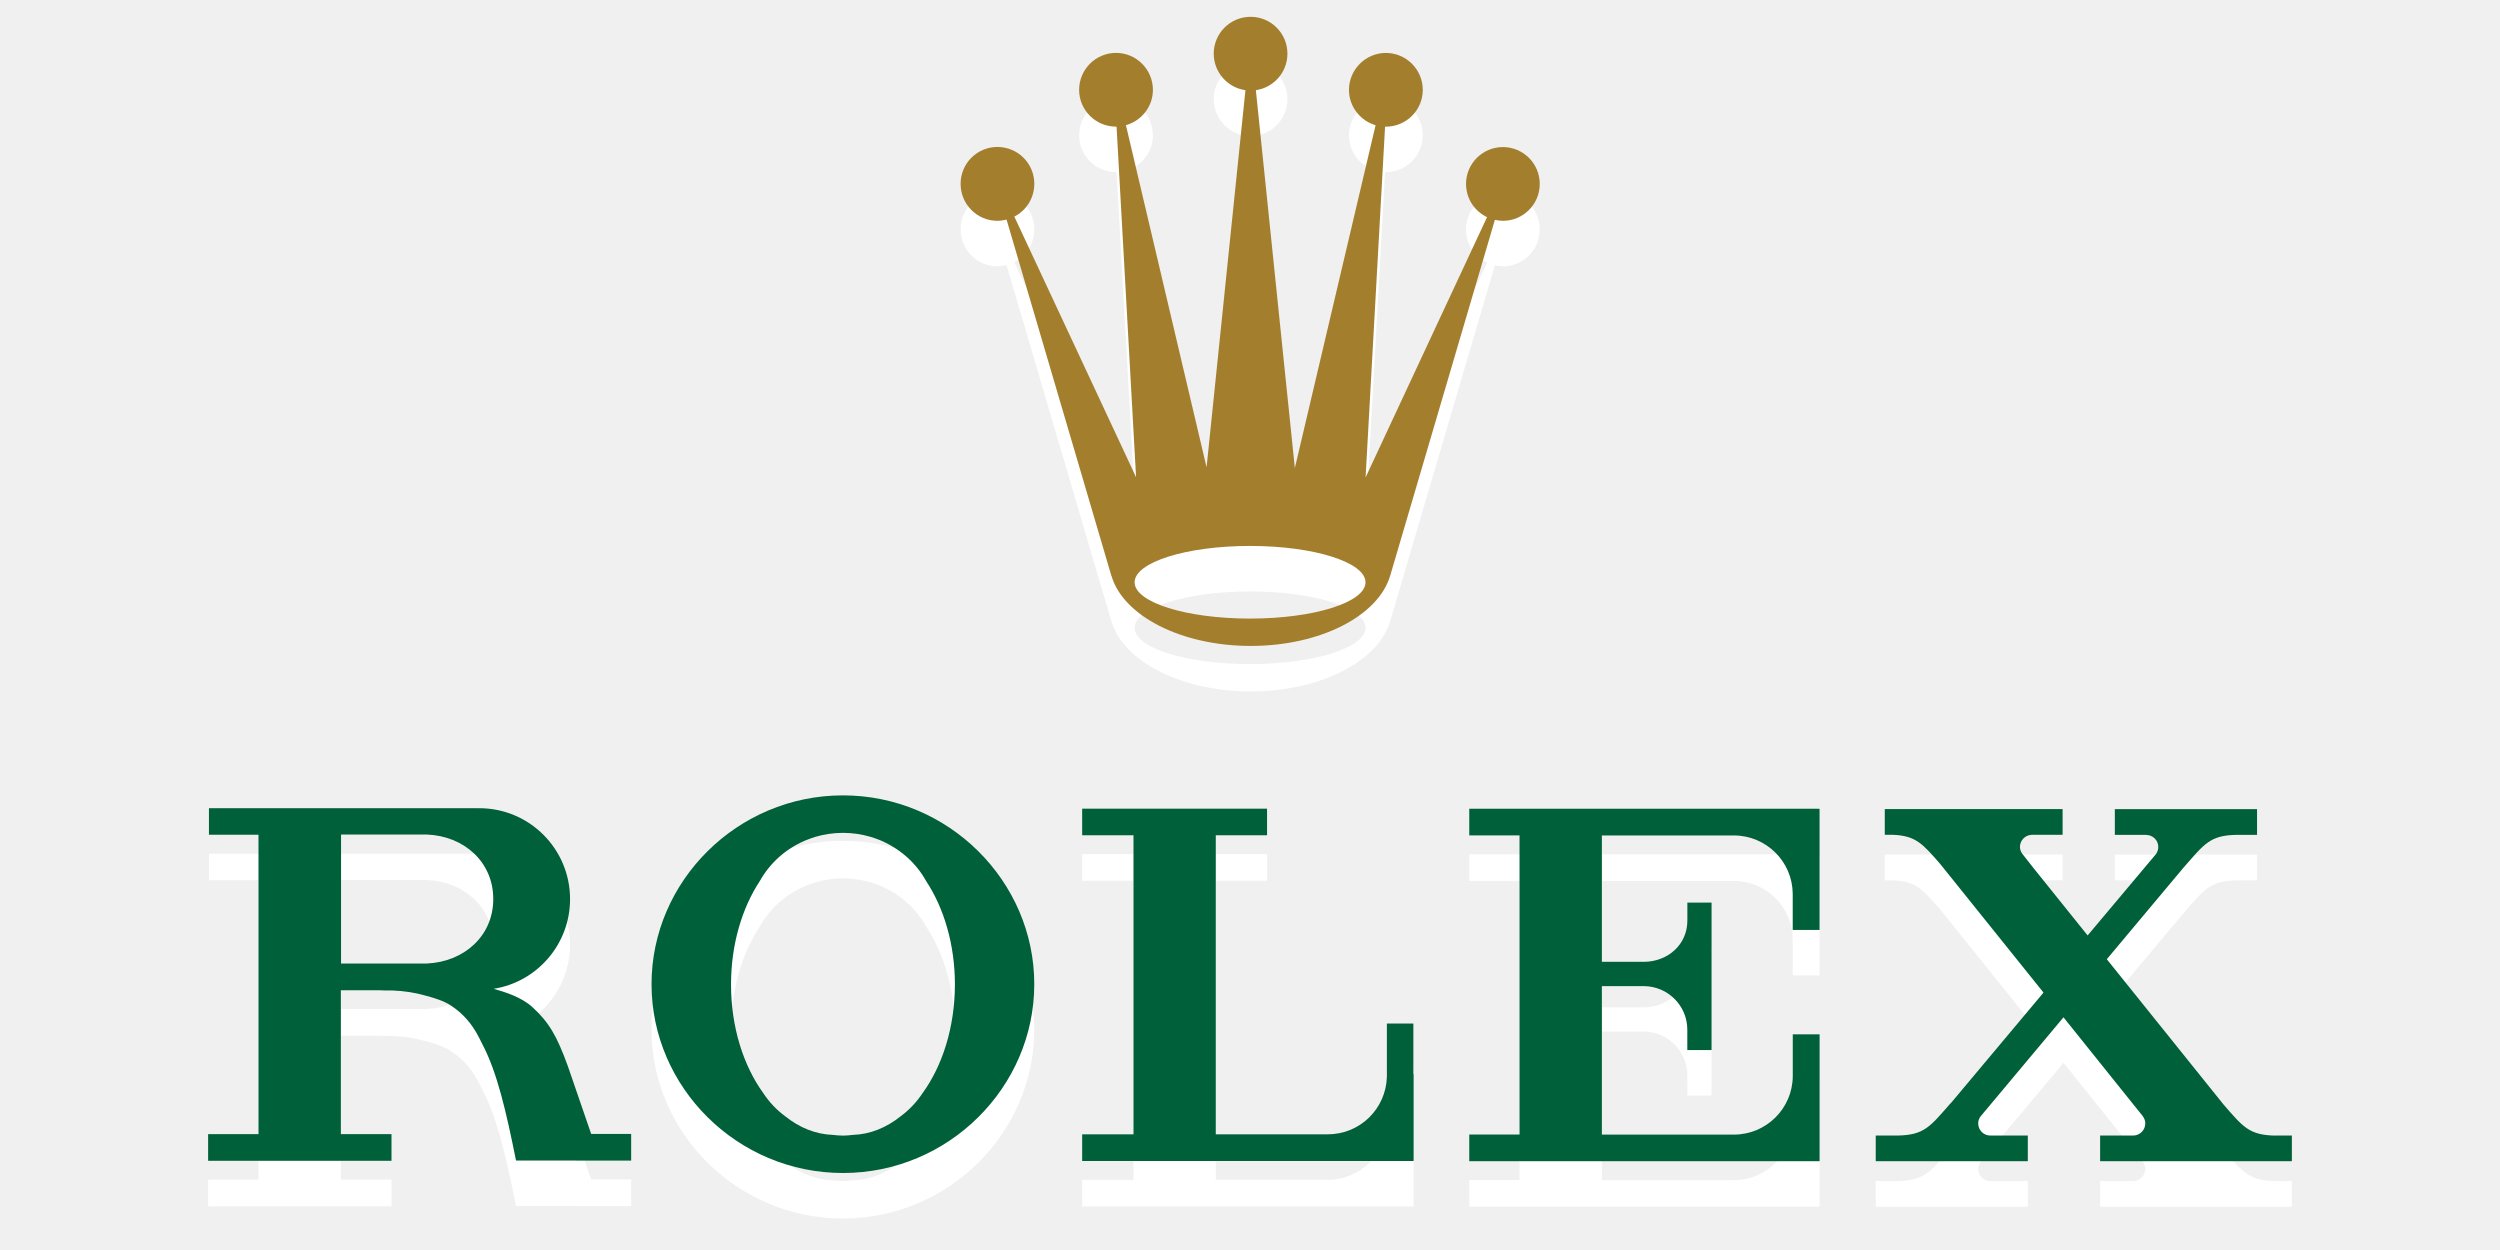
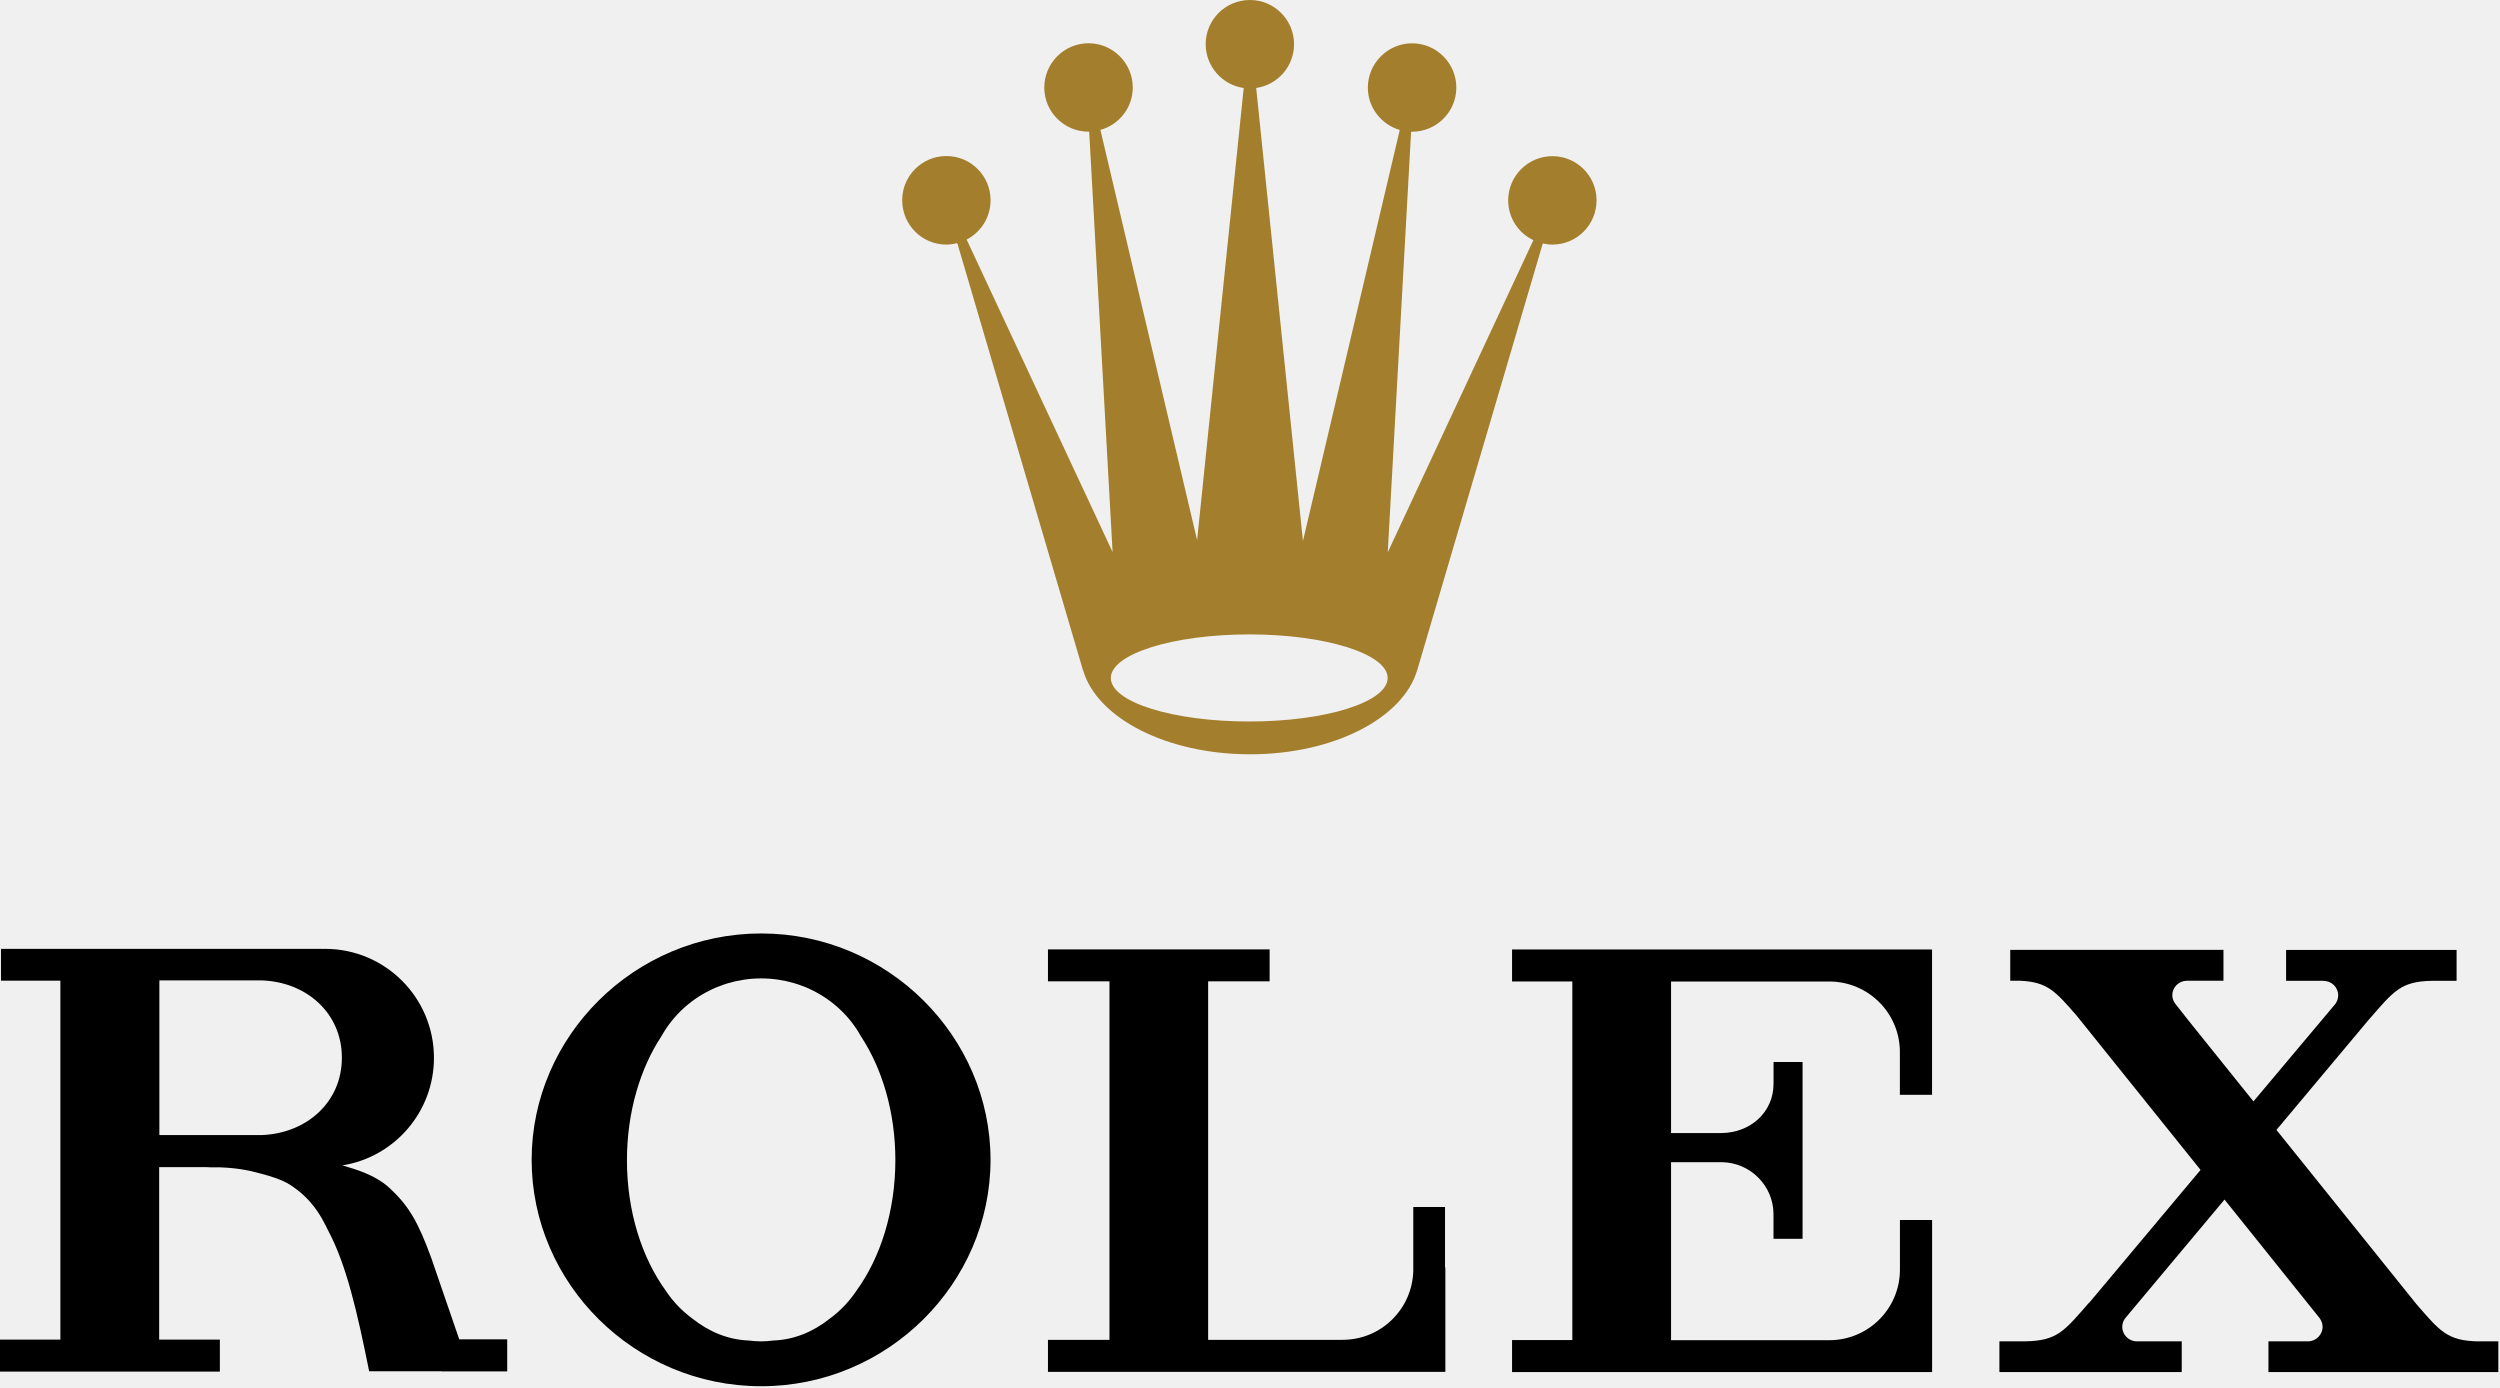
- <svg xmlns="http://www.w3.org/2000/svg" version="1.1" id="Calque_1" x="0px" y="0px" width="447.214" height="223.607" viewBox="0 0 743.5 371.75" enable-background="new 0 0 743.5 371.75" xml:space="preserve">
-   <g>
-     <g>
-       <g>
-         <g>
-           <path fill="#FFFFFF" d="M296.633,79.197c0.919,0,1.854-0.15,2.719-0.352l31.185,105.977h0.027       c3.463,11.824,20.686,20.809,41.414,20.809c20.74,0,37.923-8.982,41.426-20.809h0.015l31.158-105.908       c0.73,0.15,1.541,0.285,2.382,0.285c6.062,0,10.959-4.897,10.959-10.986c0-6.02-4.884-10.946-10.959-10.946       c-6.035,0-10.959,4.912-10.959,10.946c0,4.398,2.544,8.132,6.251,9.889l-36.126,77.427l5.792-104.325c0.081,0,0.162,0,0.243,0       c6.035,0,10.974-4.897,10.974-10.946c0-6.047-4.924-10.986-10.974-10.986c-6.02,0-10.974,4.939-10.974,10.986       c0,4.993,3.368,9.174,7.915,10.511l-24.014,101.958L373.492,40.352c5.329-0.784,9.39-5.344,9.39-10.865       c0-6.035-4.884-10.959-10.946-10.959c-6.074,0-10.974,4.912-10.974,10.959c0,5.521,4.113,10.121,9.43,10.865l-11.554,112.159       L334.851,50.755c4.614-1.298,8.024-5.494,8.024-10.511c0-6.047-4.924-10.986-10.959-10.986c-6.074,0-10.986,4.939-10.986,10.986       c0,6.035,4.912,10.946,10.986,10.946c0.054,0,0.081,0,0.15,0l5.804,104.271l-36.205-77.51c3.545-1.826,5.939-5.494,5.939-9.769       c0-6.02-4.884-10.946-10.974-10.946c-6.047,0-10.946,4.912-10.946,10.946C285.686,74.297,290.571,79.197,296.633,79.197z        M371.773,175.891c18.968,0,34.324,4.857,34.324,10.809c0,5.981-15.357,10.797-34.324,10.797       c-18.967,0-34.339-4.803-34.339-10.797C337.437,180.749,352.806,175.891,371.773,175.891z" />
-           <g>
-             <path fill="#FFFFFF" d="M250.701,250.073c-31.443,0-56.933,25.531-56.933,56.148c0,30.657,25.489,56.161,56.933,56.161        c31.416,0,56.891-25.516,56.891-56.161C307.592,275.602,282.115,250.073,250.701,250.073z M274.349,338.663        c-1.758,2.638-3.965,4.993-6.549,6.885c-4.208,3.368-9.009,5.317-14.11,5.494c-0.961,0.108-1.976,0.216-2.989,0.216        c-1.055,0-2.043-0.108-3.043-0.216c-5.101-0.189-9.862-2.124-14.083-5.494c-2.584-1.895-4.803-4.236-6.549-6.885        c-5.912-8.171-9.619-19.617-9.619-32.336c0-11.959,3.301-22.81,8.564-30.779c2.962-5.302,7.603-9.499,13.287-11.959        c0.042-0.015,0.081-0.042,0.135-0.069c0.258-0.108,0.529-0.216,0.826-0.312c0.745-0.312,1.514-0.568,2.301-0.811        c2.584-0.757,5.344-1.177,8.186-1.177c2.842,0,5.588,0.42,8.171,1.177c0.799,0.243,1.556,0.487,2.328,0.799        c0.258,0.123,0.529,0.231,0.826,0.324c0.027,0.054,0.081,0.054,0.135,0.069c5.629,2.463,10.337,6.657,13.26,11.959        c5.302,8.024,8.564,18.86,8.564,30.779C283.968,319.046,280.276,330.504,274.349,338.663z" />
-             <path fill="#FFFFFF" d="M420.331,317.922h-7.874v15.829c-0.243,9.484-7.97,17.114-17.507,17.114        c-0.042,0-0.081-0.015-0.108-0.015v0.027h-24.137h-9.132v-88.938h15.248v-7.915h-15.248l0,0h-1.677h-38.058v7.915h15.261        v88.944h-15.261v7.928h90.62h6.711h0.622h0.541v-0.027h0.081v-25.87h-0.081v-14.992H420.331z" />
-             <path fill="#FFFFFF" d="M540.582,254.05h-0.096h-0.529h-24.392h-78.607v7.928h14.951v88.956h-14.951v7.901v0.027h78.607h17.601        h6.792h0.529h0.096h0.568v-25.841v-11.878h-7.982v12.488l0,0c-0.081,9.58-7.888,17.331-17.507,17.331c-0.054,0-0.069,0-0.096,0        l0,0h-28.263l0,0H476.71h-0.312v-42.754v-1.407h7.943c0.081,0,0.135,0,0.204,0h4.425l0,0        c7.09,0.081,12.839,5.846,12.839,12.935c0,0.123,0,0.216-0.015,0.285h0.015v4.127l0,0v1.664h7.21v-1.055v-17.956v-0.069v-6.426        v-0.027v-17.966v-0.352h-7.198v5.086h-0.015c0,0.096,0.015,0.204,0.015,0.285c0,7.102-5.75,12.163-12.854,12.244l0,0h-4.626        h-4.939h-3.004v-37.583h0.312h22.581c0.108,0,0.231,0,0.339,0h16.099c9.592,0.054,17.345,7.78,17.426,17.318l0,0v10.782h7.982        v-10.16v-25.829v-0.042h-0.556v-0.012H540.582z" />
-             <path fill="#FFFFFF" d="M676.498,351.259c-7.603-0.189-9.39-2.53-15.261-9.295l-34.676-43.159l22.945-27.397v0.015        c6.155-7.048,7.82-9.484,15.747-9.607h4.897h1.096v-7.657h-1.096h-22.539h-1.055H630.01h-1.055v7.657h1.055h8.225v0.027        c0.027,0,0.027,0,0.027,0c2.003,0,3.611,1.583,3.611,3.572c0,0.799-0.258,1.502-0.664,2.097L620.86,291.73l-15.964-19.875        l-3.328-4.221c-0.501-0.61-0.838-1.394-0.838-2.232c0-1.976,1.61-3.572,3.584-3.599h9.105v-7.657h-16.168h-23.636h-13.082        v7.657h2.517c6.738,0.312,8.685,2.611,13.99,8.7l30.698,38.221L580.1,341.708v-0.069c-6.182,7.075-7.861,9.457-15.801,9.607        h-4.83h-1.622v7.63h1.622h26.165h1.637h14.152h1.649v-7.63h-1.649h-9.484l0,0h-0.012c-1.976,0-3.611-1.595-3.611-3.626        c0-0.838,0.312-1.61,0.826-2.22l24.543-29.319l20.389,25.423l3.112,3.869c0.487,0.637,0.826,1.406,0.826,2.247        c0,1.989-1.622,3.626-3.626,3.626c0,0,0,0-0.027,0l0,0h-9.781v7.63h0.081l0,0h56.945v-7.63h-5.101v0.012h-0.005V351.259z" />
-           </g>
-         </g>
-       </g>
-       <path fill="#FFFFFF" d="M175.813,350.76l-6.927-20.145c-3.26-8.943-5.548-13.002-10.607-17.616     c-3.341-2.989-7.997-4.398-11.46-5.398c12.893-2.043,22.716-13.233,22.716-26.679c0-14.924-12.082-27.031-27.004-27.031     c-0.15,0-0.312,0.027-0.514,0.027v-0.027h-40.642H76.874H62.139v7.888h14.735v89.037H61.896v7.928h39.263l0,0h15.275v-7.928     h-15.059v-42.783h11.689c0.379,0.015,0.73,0.027,1.096,0.054h2.367c3.734,0.135,6.981,0.676,9.877,1.502     c2.707,0.703,5.588,1.622,7.483,2.854c2.571,1.677,5.329,4.004,7.753,8.144c0.622,1.109,1.19,2.22,1.731,3.328     c4.452,8.387,7.129,20.01,10.093,34.757h18.021v0.027h16.222v-7.943h-11.895v0.004H175.813z M126.959,300.078h-25.531V261.72     h25.516c10.986,0.42,19.752,8.09,19.752,19.172C146.696,291.974,137.932,299.589,126.959,300.078z" />
-     </g>
-     <g>
-       <g>
-         <g>
-           <path fill="#A37E2C" d="M296.633,65.667c0.919,0,1.854-0.15,2.719-0.352l31.185,105.977h0.027       c3.464,11.824,20.686,20.809,41.414,20.809c20.74,0,37.923-8.982,41.426-20.809h0.015l31.158-105.908       c0.73,0.15,1.541,0.285,2.382,0.285c6.062,0,10.959-4.897,10.959-10.986c0-6.02-4.884-10.946-10.959-10.946       c-6.035,0-10.959,4.912-10.959,10.946c0,4.398,2.544,8.132,6.251,9.889l-36.126,77.427l5.792-104.325c0.081,0,0.162,0,0.243,0       c6.035,0,10.974-4.897,10.974-10.946c0-6.047-4.924-10.986-10.974-10.986c-6.02,0-10.974,4.939-10.974,10.986       c0,4.993,3.368,9.174,7.915,10.511l-24.014,101.96L373.492,26.824c5.329-0.784,9.39-5.344,9.39-10.865       C382.882,9.924,377.998,5,371.936,5c-6.074,0-10.974,4.912-10.974,10.959c0,5.521,4.113,10.121,9.43,10.865l-11.554,112.159       L334.851,37.227c4.614-1.298,8.024-5.494,8.024-10.511c0-6.047-4.924-10.986-10.959-10.986c-6.074,0-10.986,4.939-10.986,10.986       c0,6.035,4.912,10.946,10.986,10.946c0.054,0,0.081,0,0.15,0l5.804,104.268l-36.205-77.51c3.545-1.826,5.939-5.494,5.939-9.769       c0-6.02-4.884-10.946-10.974-10.946c-6.047,0-10.946,4.912-10.946,10.946C285.686,60.767,290.571,65.667,296.633,65.667z        M371.773,162.361c18.968,0,34.324,4.857,34.324,10.809c0,5.981-15.357,10.797-34.324,10.797       c-18.967,0-34.339-4.803-34.339-10.797C337.437,167.218,352.806,162.361,371.773,162.361z" />
-           <g>
-             <path fill="#006039" d="M250.701,236.543c-31.443,0-56.933,25.531-56.933,56.148c0,30.657,25.489,56.161,56.933,56.161        c31.416,0,56.891-25.516,56.891-56.161C307.592,262.074,282.115,236.543,250.701,236.543z M274.349,325.135        c-1.758,2.638-3.965,4.993-6.549,6.885c-4.208,3.368-9.009,5.317-14.11,5.494c-0.961,0.108-1.976,0.216-2.989,0.216        c-1.055,0-2.043-0.108-3.043-0.216c-5.101-0.189-9.862-2.124-14.083-5.494c-2.584-1.895-4.803-4.236-6.549-6.885        c-5.912-8.171-9.619-19.617-9.619-32.336c0-11.959,3.301-22.81,8.564-30.779c2.962-5.302,7.603-9.499,13.287-11.959        c0.042-0.015,0.081-0.042,0.135-0.069c0.258-0.108,0.529-0.216,0.826-0.312c0.745-0.312,1.514-0.568,2.301-0.811        c2.584-0.757,5.344-1.177,8.186-1.177c2.842,0,5.588,0.42,8.171,1.177c0.799,0.243,1.556,0.487,2.328,0.799        c0.258,0.123,0.529,0.231,0.826,0.324c0.027,0.054,0.081,0.054,0.135,0.069c5.629,2.463,10.337,6.657,13.26,11.959        c5.302,8.024,8.564,18.86,8.564,30.779C283.968,305.516,280.276,316.976,274.349,325.135z" />
-             <path fill="#006039" d="M420.331,304.392h-7.874v15.829c-0.243,9.484-7.97,17.114-17.507,17.114        c-0.042,0-0.081-0.015-0.108-0.015v0.027h-24.137h-9.132v-88.938h15.248v-7.915h-15.248l0,0h-1.677h-38.058v7.915h15.261        v88.944h-15.261v7.928h90.62h6.711h0.622h0.541v-0.027h0.081v-25.87h-0.081v-14.992H420.331z" />
-             <path fill="#006039" d="M540.582,240.52h-0.096h-0.529h-24.392h-78.607v7.928h14.951v88.956h-14.951v7.901v0.027h78.607h17.601        h6.792h0.529h0.096h0.568v-25.841v-11.878h-7.982v12.488l0,0c-0.081,9.58-7.888,17.331-17.507,17.331c-0.054,0-0.069,0-0.096,0        l0,0h-28.263l0,0H476.71h-0.312V294.68v-1.406h7.943c0.081,0,0.135,0,0.204,0h4.425l0,0c7.09,0.081,12.839,5.846,12.839,12.935        c0,0.123,0,0.216-0.015,0.285h0.015v4.127l0,0v1.664h7.21v-1.059v-17.952v-0.069v-6.426v-0.027v-17.967v-0.352h-7.198v5.086        h-0.015c0,0.096,0.015,0.204,0.015,0.285c0,7.102-5.75,12.163-12.854,12.244l0,0h-4.626h-4.939h-3.004v-37.585h0.312h22.581        c0.108,0,0.231,0,0.339,0h16.099c9.592,0.054,17.345,7.78,17.426,17.318l0,0v10.782h7.982v-10.16v-25.829v-0.042h-0.556v-0.012        H540.582z" />
-             <path fill="#006039" d="M676.498,337.728c-7.603-0.189-9.39-2.53-15.261-9.295l-34.676-43.159l22.945-27.397v0.015        c6.155-7.048,7.82-9.484,15.747-9.607h4.897h1.096v-7.657h-1.096h-22.539h-1.055H630.01h-1.055v7.657h1.055h8.225v0.027        c0.027,0,0.027,0,0.027,0c2.003,0,3.611,1.583,3.611,3.572c0,0.799-0.258,1.502-0.664,2.097l-20.349,24.218l-15.964-19.875        l-3.328-4.221c-0.501-0.61-0.838-1.394-0.838-2.232c0-1.976,1.61-3.572,3.584-3.599h9.105v-7.657h-16.168h-23.636h-13.082        v7.657h2.517c6.738,0.312,8.685,2.611,13.99,8.7l30.698,38.221l-27.64,32.984v-0.069c-6.182,7.075-7.861,9.457-15.801,9.607        h-4.83h-1.622v7.63h1.622h26.165h1.637h14.152h1.649v-7.63h-1.649h-9.484l0,0h-0.012c-1.976,0-3.611-1.595-3.611-3.626        c0-0.838,0.312-1.61,0.826-2.22l24.543-29.318l20.389,25.423l3.112,3.869c0.487,0.637,0.826,1.406,0.826,2.247        c0,1.989-1.622,3.626-3.626,3.626c0,0,0,0-0.027,0l0,0h-9.781v7.63h0.081l0,0h56.945v-7.63h-5.101v0.012L676.498,337.728        L676.498,337.728z" />
-           </g>
-         </g>
-       </g>
-       <path fill="#006039" d="M175.813,337.229l-6.927-20.145c-3.26-8.943-5.548-13.002-10.607-17.616     c-3.341-2.989-7.997-4.398-11.46-5.398c12.893-2.043,22.716-13.233,22.716-26.679c0-14.924-12.082-27.031-27.004-27.031     c-0.15,0-0.312,0.027-0.514,0.027v-0.026h-40.642H76.874H62.139v7.888h14.735v89.037H61.896v7.928h39.263l0,0h15.275v-7.93     h-15.059v-42.781h11.689c0.379,0.015,0.73,0.027,1.096,0.054h2.367c3.734,0.135,6.981,0.676,9.877,1.502     c2.707,0.703,5.588,1.622,7.483,2.854c2.571,1.677,5.329,4.004,7.753,8.144c0.622,1.109,1.19,2.22,1.731,3.328     c4.452,8.387,7.129,20.01,10.093,34.757h18.021v0.027h16.222v-7.943h-11.895v0.003H175.813z M126.959,286.548h-25.531v-38.356     h25.516c10.986,0.42,19.752,8.09,19.752,19.172S137.932,286.061,126.959,286.548z" />
-     </g>
-   </g>
+ <svg xmlns="http://www.w3.org/2000/svg" width="373" height="207" viewBox="0 0 373 207" fill="none">
+   <path d="M141.194 36.491C141.747 36.491 142.309 36.401 142.829 36.279L161.587 100.024H161.603C163.687 107.136 174.046 112.541 186.514 112.541C198.989 112.541 209.324 107.138 211.431 100.024H211.44L230.182 36.321C230.621 36.411 231.109 36.492 231.615 36.492C235.261 36.492 238.206 33.547 238.206 29.884C238.206 26.263 235.269 23.3 231.615 23.3C227.985 23.3 225.023 26.255 225.023 29.884C225.023 32.53 226.553 34.776 228.783 35.832L207.053 82.405L210.537 19.653C210.586 19.653 210.634 19.653 210.683 19.653C214.313 19.653 217.284 16.708 217.284 13.069C217.284 9.432 214.322 6.461 210.683 6.461C207.062 6.461 204.082 9.432 204.082 13.069C204.082 16.073 206.108 18.587 208.843 19.392L194.399 80.72L187.424 13.127C190.63 12.655 193.072 9.913 193.072 6.592C193.072 2.962 190.135 0 186.488 0C182.835 0 179.888 2.955 179.888 6.592C179.888 9.913 182.361 12.68 185.56 13.127L178.61 80.591L164.182 19.384C166.957 18.604 169.008 16.08 169.008 13.062C169.008 9.425 166.046 6.454 162.416 6.454C158.763 6.454 155.808 9.425 155.808 13.062C155.808 16.692 158.763 19.646 162.416 19.646C162.449 19.646 162.465 19.646 162.507 19.646L165.998 82.363L144.221 35.741C146.353 34.643 147.793 32.436 147.793 29.865C147.793 26.244 144.855 23.281 141.192 23.281C137.555 23.281 134.608 26.235 134.608 29.865C134.609 33.544 137.548 36.491 141.194 36.491ZM186.39 94.652C197.8 94.652 207.036 97.574 207.036 101.154C207.036 104.751 197.799 107.648 186.39 107.648C174.982 107.648 165.735 104.759 165.735 101.154C165.737 97.574 174.982 94.652 186.39 94.652Z" fill="#A37E2C" />
+   <path d="M113.566 139.273C94.653 139.273 79.321 154.629 79.321 173.046C79.321 191.486 94.652 206.826 113.566 206.826C132.462 206.826 147.786 191.478 147.786 173.046C147.786 154.629 132.461 139.273 113.566 139.273ZM127.79 192.561C126.733 194.147 125.405 195.564 123.851 196.702C121.32 198.728 118.432 199.9 115.364 200.006C114.786 200.071 114.175 200.136 113.566 200.136C112.931 200.136 112.337 200.071 111.735 200.006C108.667 199.893 105.803 198.729 103.265 196.702C101.71 195.562 100.376 194.154 99.325 192.561C95.769 187.646 93.54 180.761 93.54 173.11C93.54 165.917 95.525 159.39 98.691 154.597C100.472 151.408 103.264 148.883 106.683 147.404C106.708 147.395 106.732 147.378 106.764 147.362C106.919 147.297 107.082 147.232 107.261 147.174C107.709 146.987 108.172 146.833 108.645 146.687C110.199 146.231 111.859 145.979 113.569 145.979C115.278 145.979 116.93 146.231 118.484 146.687C118.964 146.833 119.42 146.98 119.884 147.167C120.039 147.241 120.202 147.306 120.381 147.362C120.397 147.395 120.429 147.395 120.462 147.404C123.848 148.885 126.68 151.408 128.438 154.597C131.627 159.423 133.589 165.941 133.589 173.11C133.576 180.76 131.355 187.653 127.79 192.561Z" fill="black" />
+   <path d="M215.598 180.084H210.862V189.605C210.715 195.309 206.068 199.899 200.331 199.899C200.306 199.899 200.283 199.89 200.266 199.89V199.906H180.255V146.41H189.427V141.649H156.355V146.41H165.534V199.91H156.355V204.678H215.598V204.662H215.647V189.101H215.598L215.598 180.084Z" fill="black" />
+   <path d="M287.929 141.665H225.599V146.433H234.592V199.94H225.599V204.709H288.271V182.021H283.47V189.533C283.421 195.295 278.725 199.957 272.939 199.957C272.907 199.957 272.898 199.957 272.881 199.957H249.322V173.396H254.1C254.148 173.396 254.181 173.396 254.222 173.396H256.884C261.149 173.445 264.607 176.913 264.607 181.177C264.607 181.251 264.607 181.306 264.598 181.348H264.607V184.831H268.943V158.454H264.614V161.514H264.605C264.605 161.571 264.614 161.636 264.614 161.685C264.614 165.957 261.155 169.001 256.882 169.05H249.322V146.442H263.092C263.157 146.442 263.231 146.442 263.296 146.442H272.98C278.749 146.475 283.413 151.122 283.461 156.859V163.345H288.262V141.672H287.928L287.929 141.665Z" fill="black" />
+   <path d="M369.682 200.135C365.109 200.021 364.034 198.613 360.502 194.544L339.645 168.584L353.446 152.105V152.114C357.148 147.875 358.15 146.409 362.918 146.335H366.523V141.73H341.085V146.335H346.667V146.352C346.683 146.352 346.683 146.352 346.683 146.352C347.888 146.352 348.855 147.304 348.855 148.5C348.855 148.981 348.7 149.404 348.455 149.762L336.216 164.329L326.613 152.374L324.612 149.835C324.31 149.468 324.107 148.996 324.107 148.492C324.107 147.304 325.076 146.344 326.263 146.328H331.74V141.722H299.929V146.328H301.443C305.496 146.515 306.667 147.898 309.858 151.561L328.323 174.55L311.697 194.39V194.349C307.979 198.604 306.969 200.037 302.193 200.127H298.312V204.717H325.515V200.127H318.811C317.623 200.127 316.639 199.168 316.639 197.946C316.639 197.442 316.827 196.978 317.136 196.611L331.899 178.976L344.163 194.268L346.034 196.595C346.327 196.978 346.531 197.441 346.531 197.947C346.531 199.143 345.556 200.128 344.35 200.128C344.35 200.128 344.35 200.128 344.334 200.128H338.451V204.717H372.752V200.128H369.684V200.135H369.682Z" fill="black" />
+   <path d="M68.521 199.835L64.354 187.718C62.393 182.339 61.017 179.897 57.974 177.122C55.965 175.324 53.164 174.476 51.081 173.875C58.836 172.646 64.745 165.915 64.745 157.828C64.745 148.851 57.477 141.569 48.502 141.569C48.412 141.569 48.314 141.585 48.193 141.585V141.569H0.146V146.314H9.009V199.869H0V204.638H32.804V199.868H23.747V174.135H30.777C31.005 174.144 31.216 174.152 31.437 174.168H32.86C35.106 174.249 37.059 174.574 38.801 175.071C40.43 175.494 42.163 176.047 43.302 176.788C44.849 177.797 46.508 179.196 47.966 181.687C48.34 182.354 48.682 183.022 49.007 183.688C51.685 188.733 53.295 195.724 55.078 204.595H65.918V204.611H75.675V199.833H68.52L68.521 199.835ZM39.135 169.35H23.778V146.279H39.126C45.734 146.532 51.007 151.146 51.007 157.811C51.007 164.477 45.736 169.058 39.135 169.35Z" fill="black" />
</svg>
